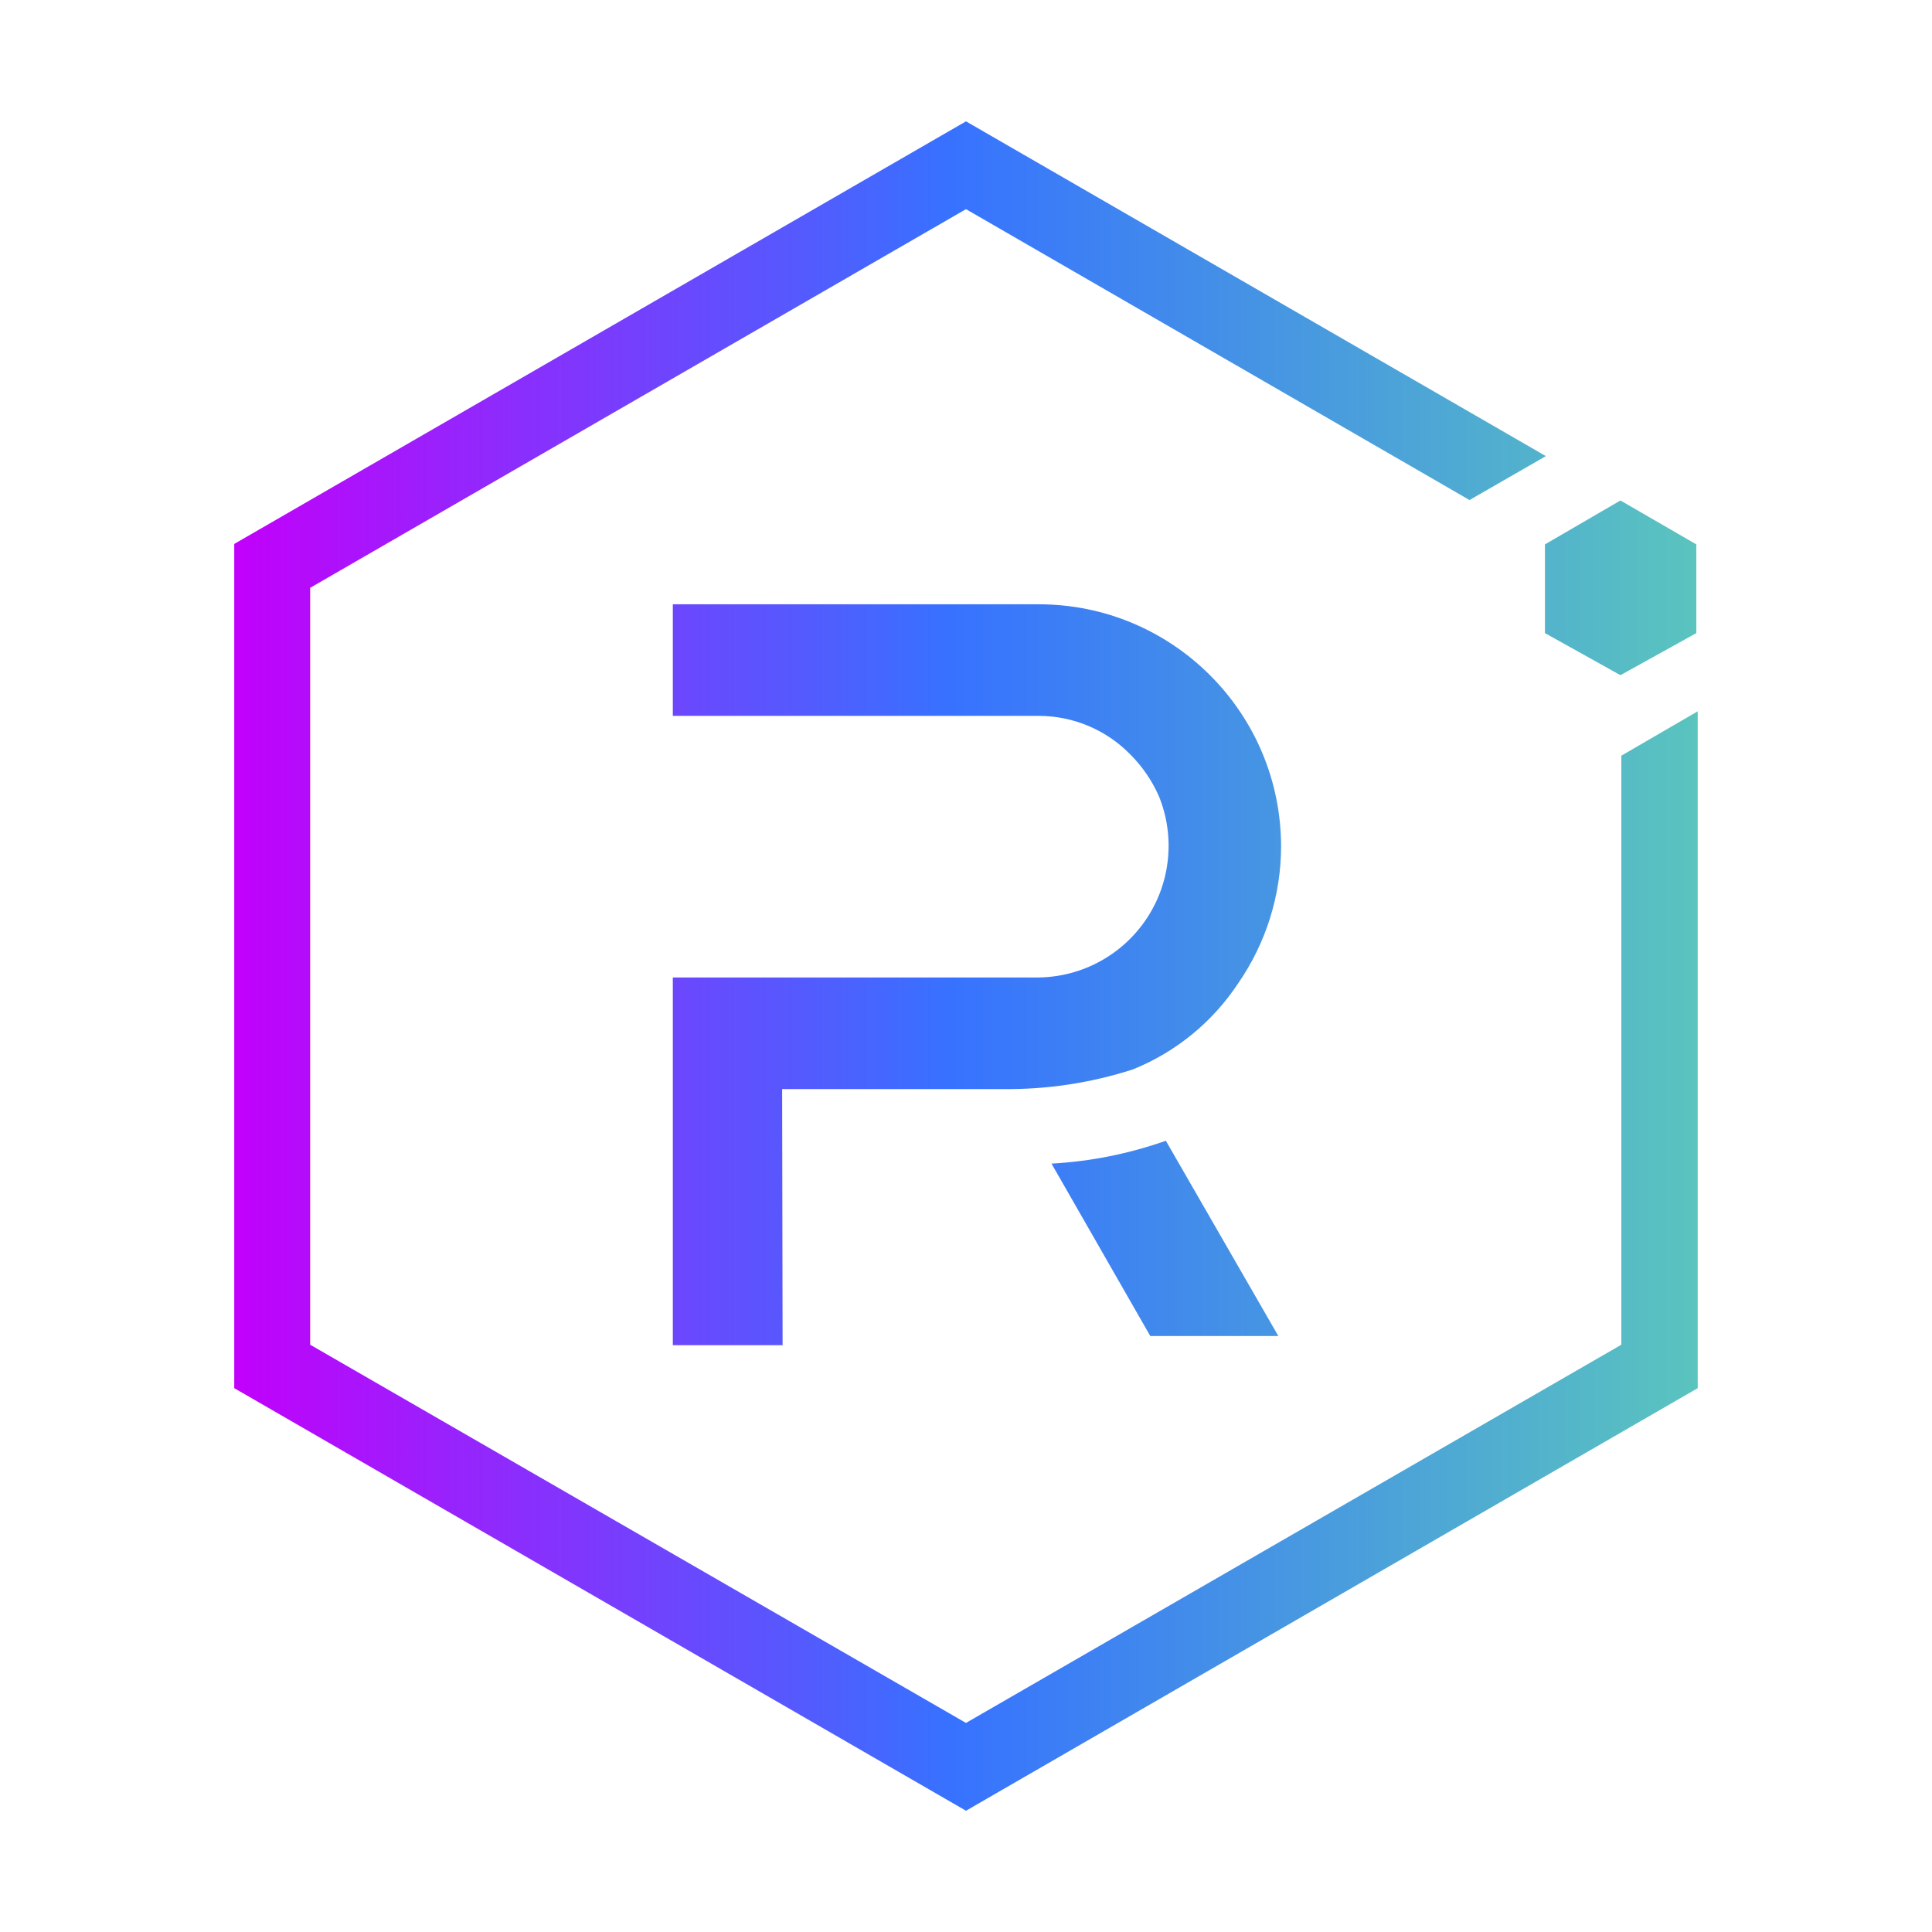
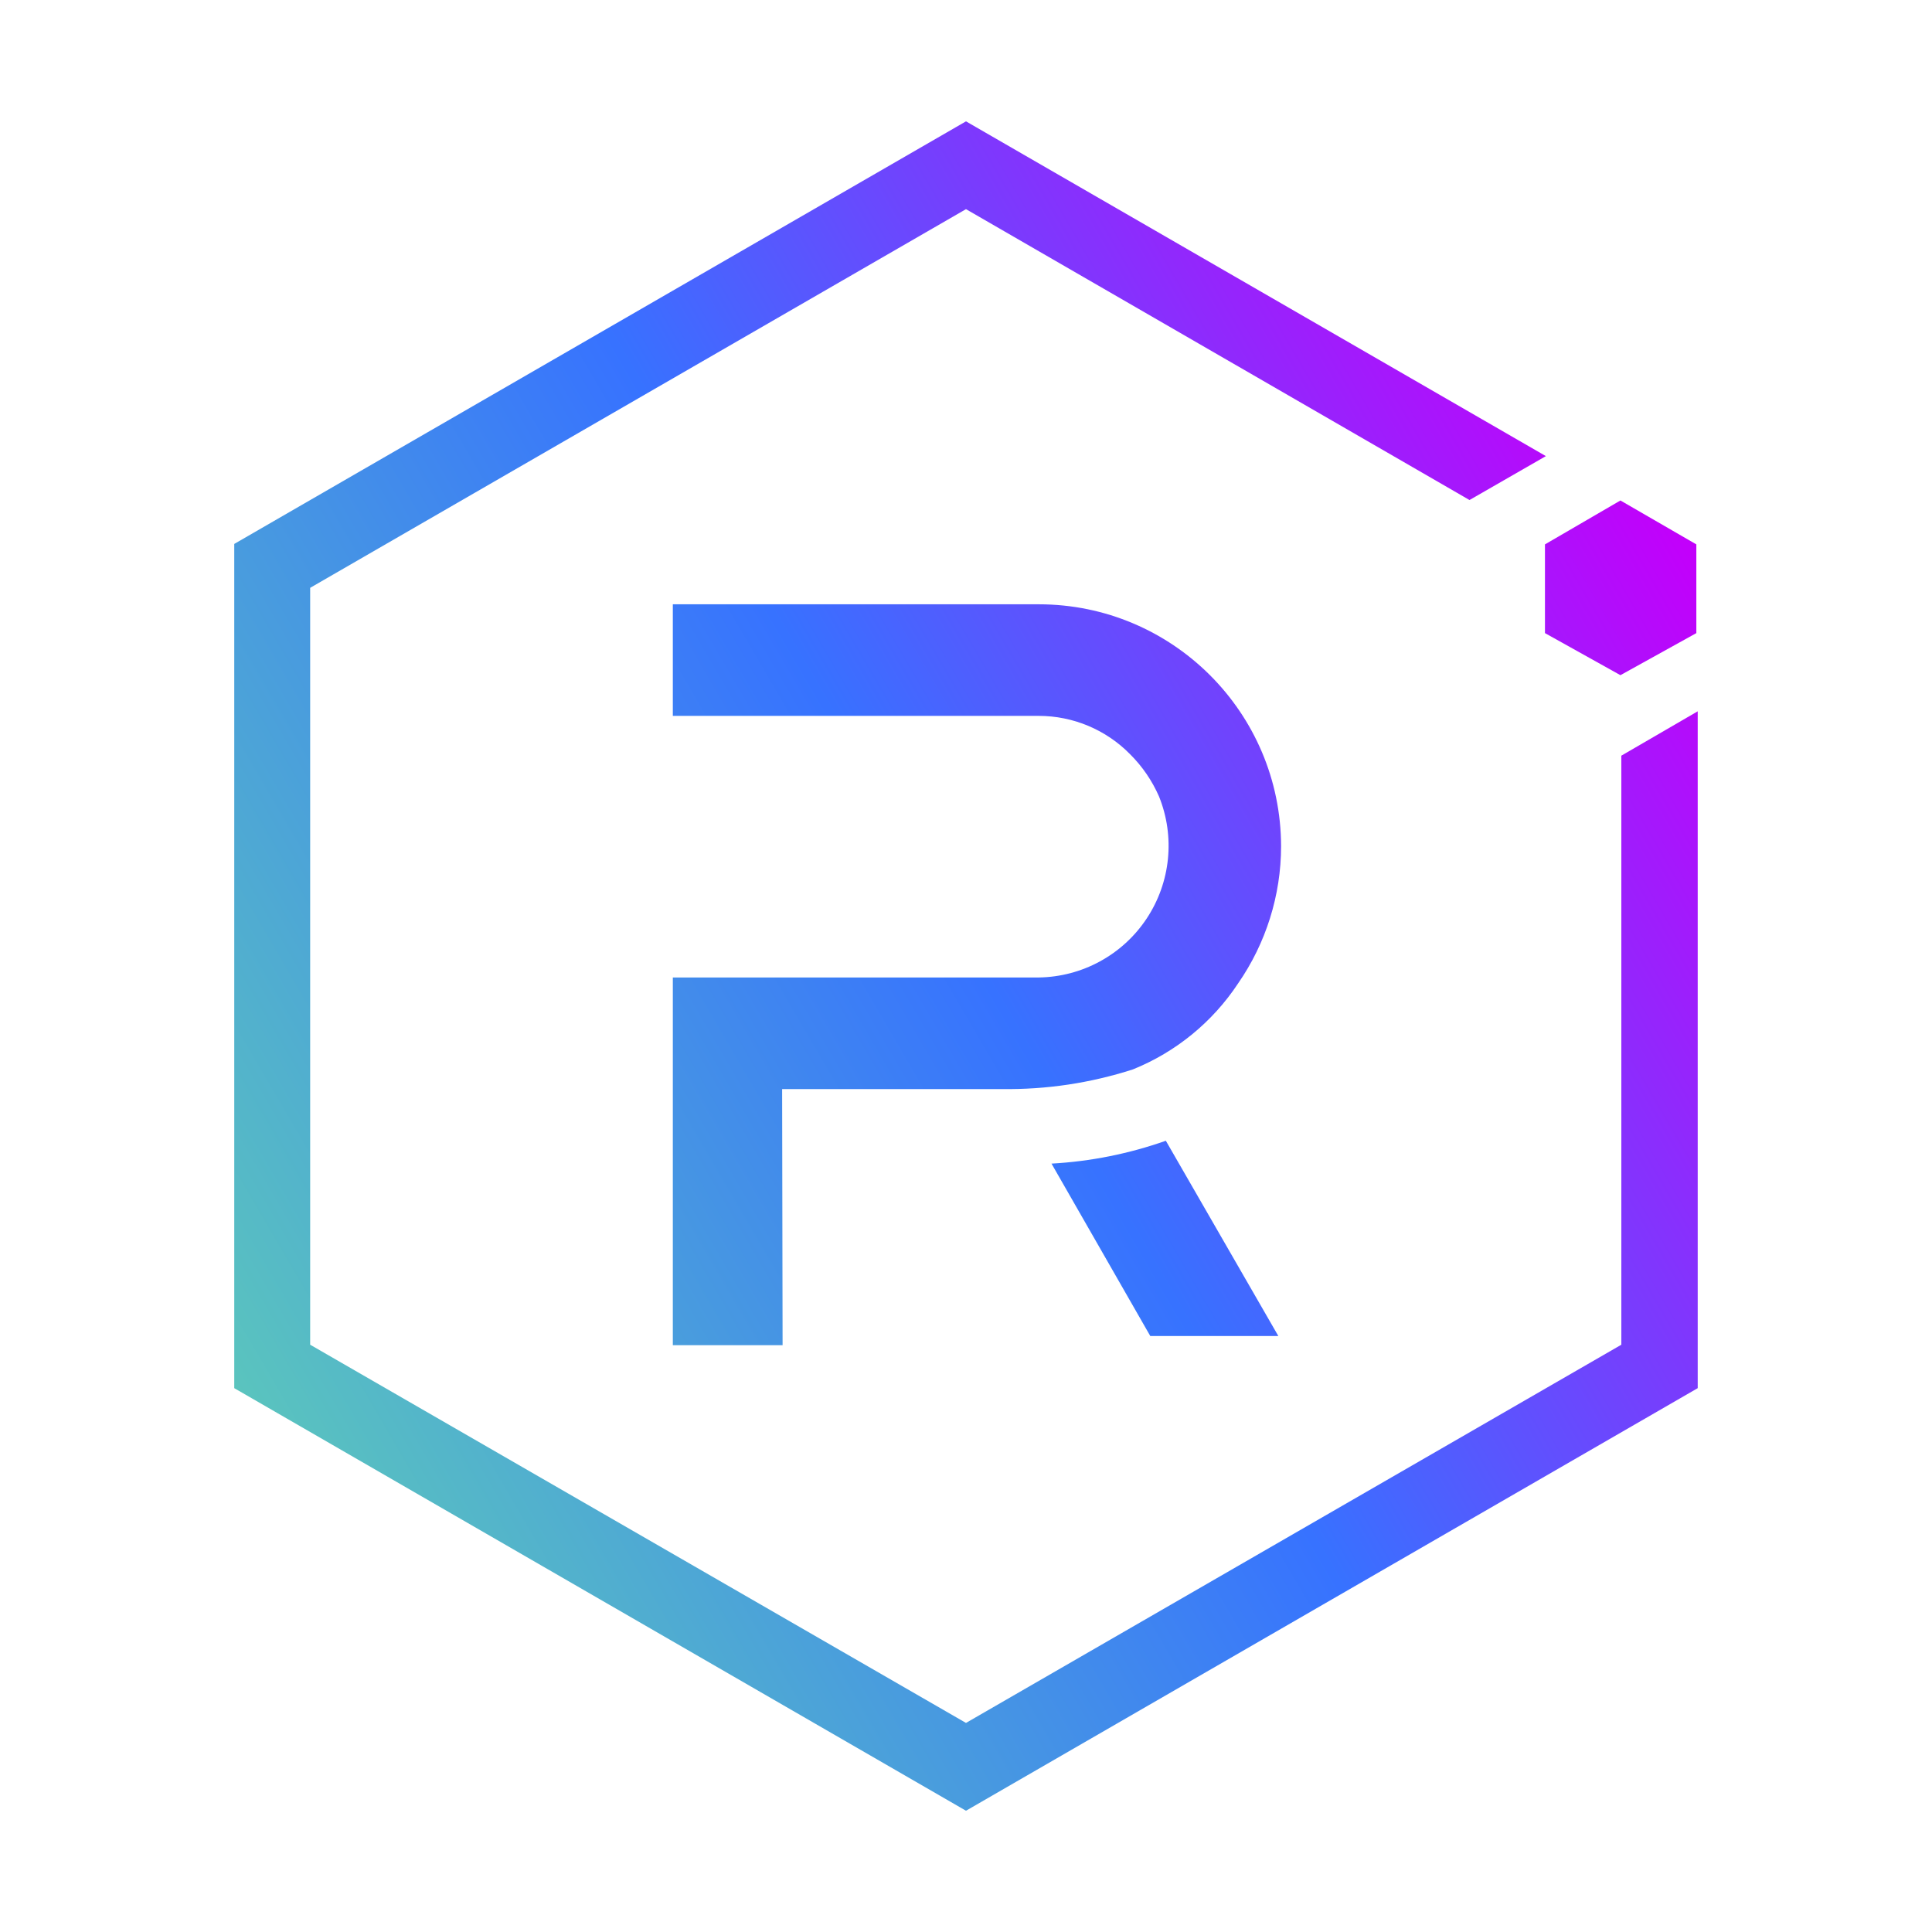
<svg xmlns="http://www.w3.org/2000/svg" fill="none" viewBox="0 0 64 64">
  <g transform="translate(1.7 .99)scale(1.51497)">
    <defs>
-       <linearGradient id="ray-g" x1="4" x2="36" y1="20.47" y2="20.47" gradientUnits="userSpaceOnUse">
+       <linearGradient id="ray-g" x1="35.73" x2="4.07" y1="11.29" y2="29.77" gradientUnits="userSpaceOnUse">
        <stop stop-color="#C200FB" />
        <stop offset=".49" stop-color="#3772FF" />
        <stop offset="1" stop-color="#5AC4BE" />
      </linearGradient>
    </defs>
    <path fill="url(#ray-g)" d="M34.33 15.87v12.88L20 37.02 5.66 28.75V12.2L20 3.92l11.01 6.36 1.67-.96L20 2 4 11.24V29.7l16 9.24 16-9.24V14.9z" />
    <path fill="url(#ray-g)" d="M15.99 28.76h-2.4v-8.04h8a2.88 2.88 0 0 0 2.63-3.96 3 3 0 0 0-.63-.92 2.8 2.8 0 0 0-2-.84h-8v-2.44h8a5.3 5.3 0 0 1 5.3 5.29c0 1.07-.33 2.12-.94 3a5 5 0 0 1-2.3 1.88q-1.4.45-2.87.43h-4.8z" />
    <path fill="url(#ray-g)" d="M26.83 28.56h-2.8l-2.16-3.77a9 9 0 0 0 2.5-.5z" />
    <path fill="url(#ray-g)" d="m32.66 13.19 1.65.92 1.66-.92v-1.94l-1.66-.96-1.65.96z" />
  </g>
</svg>
